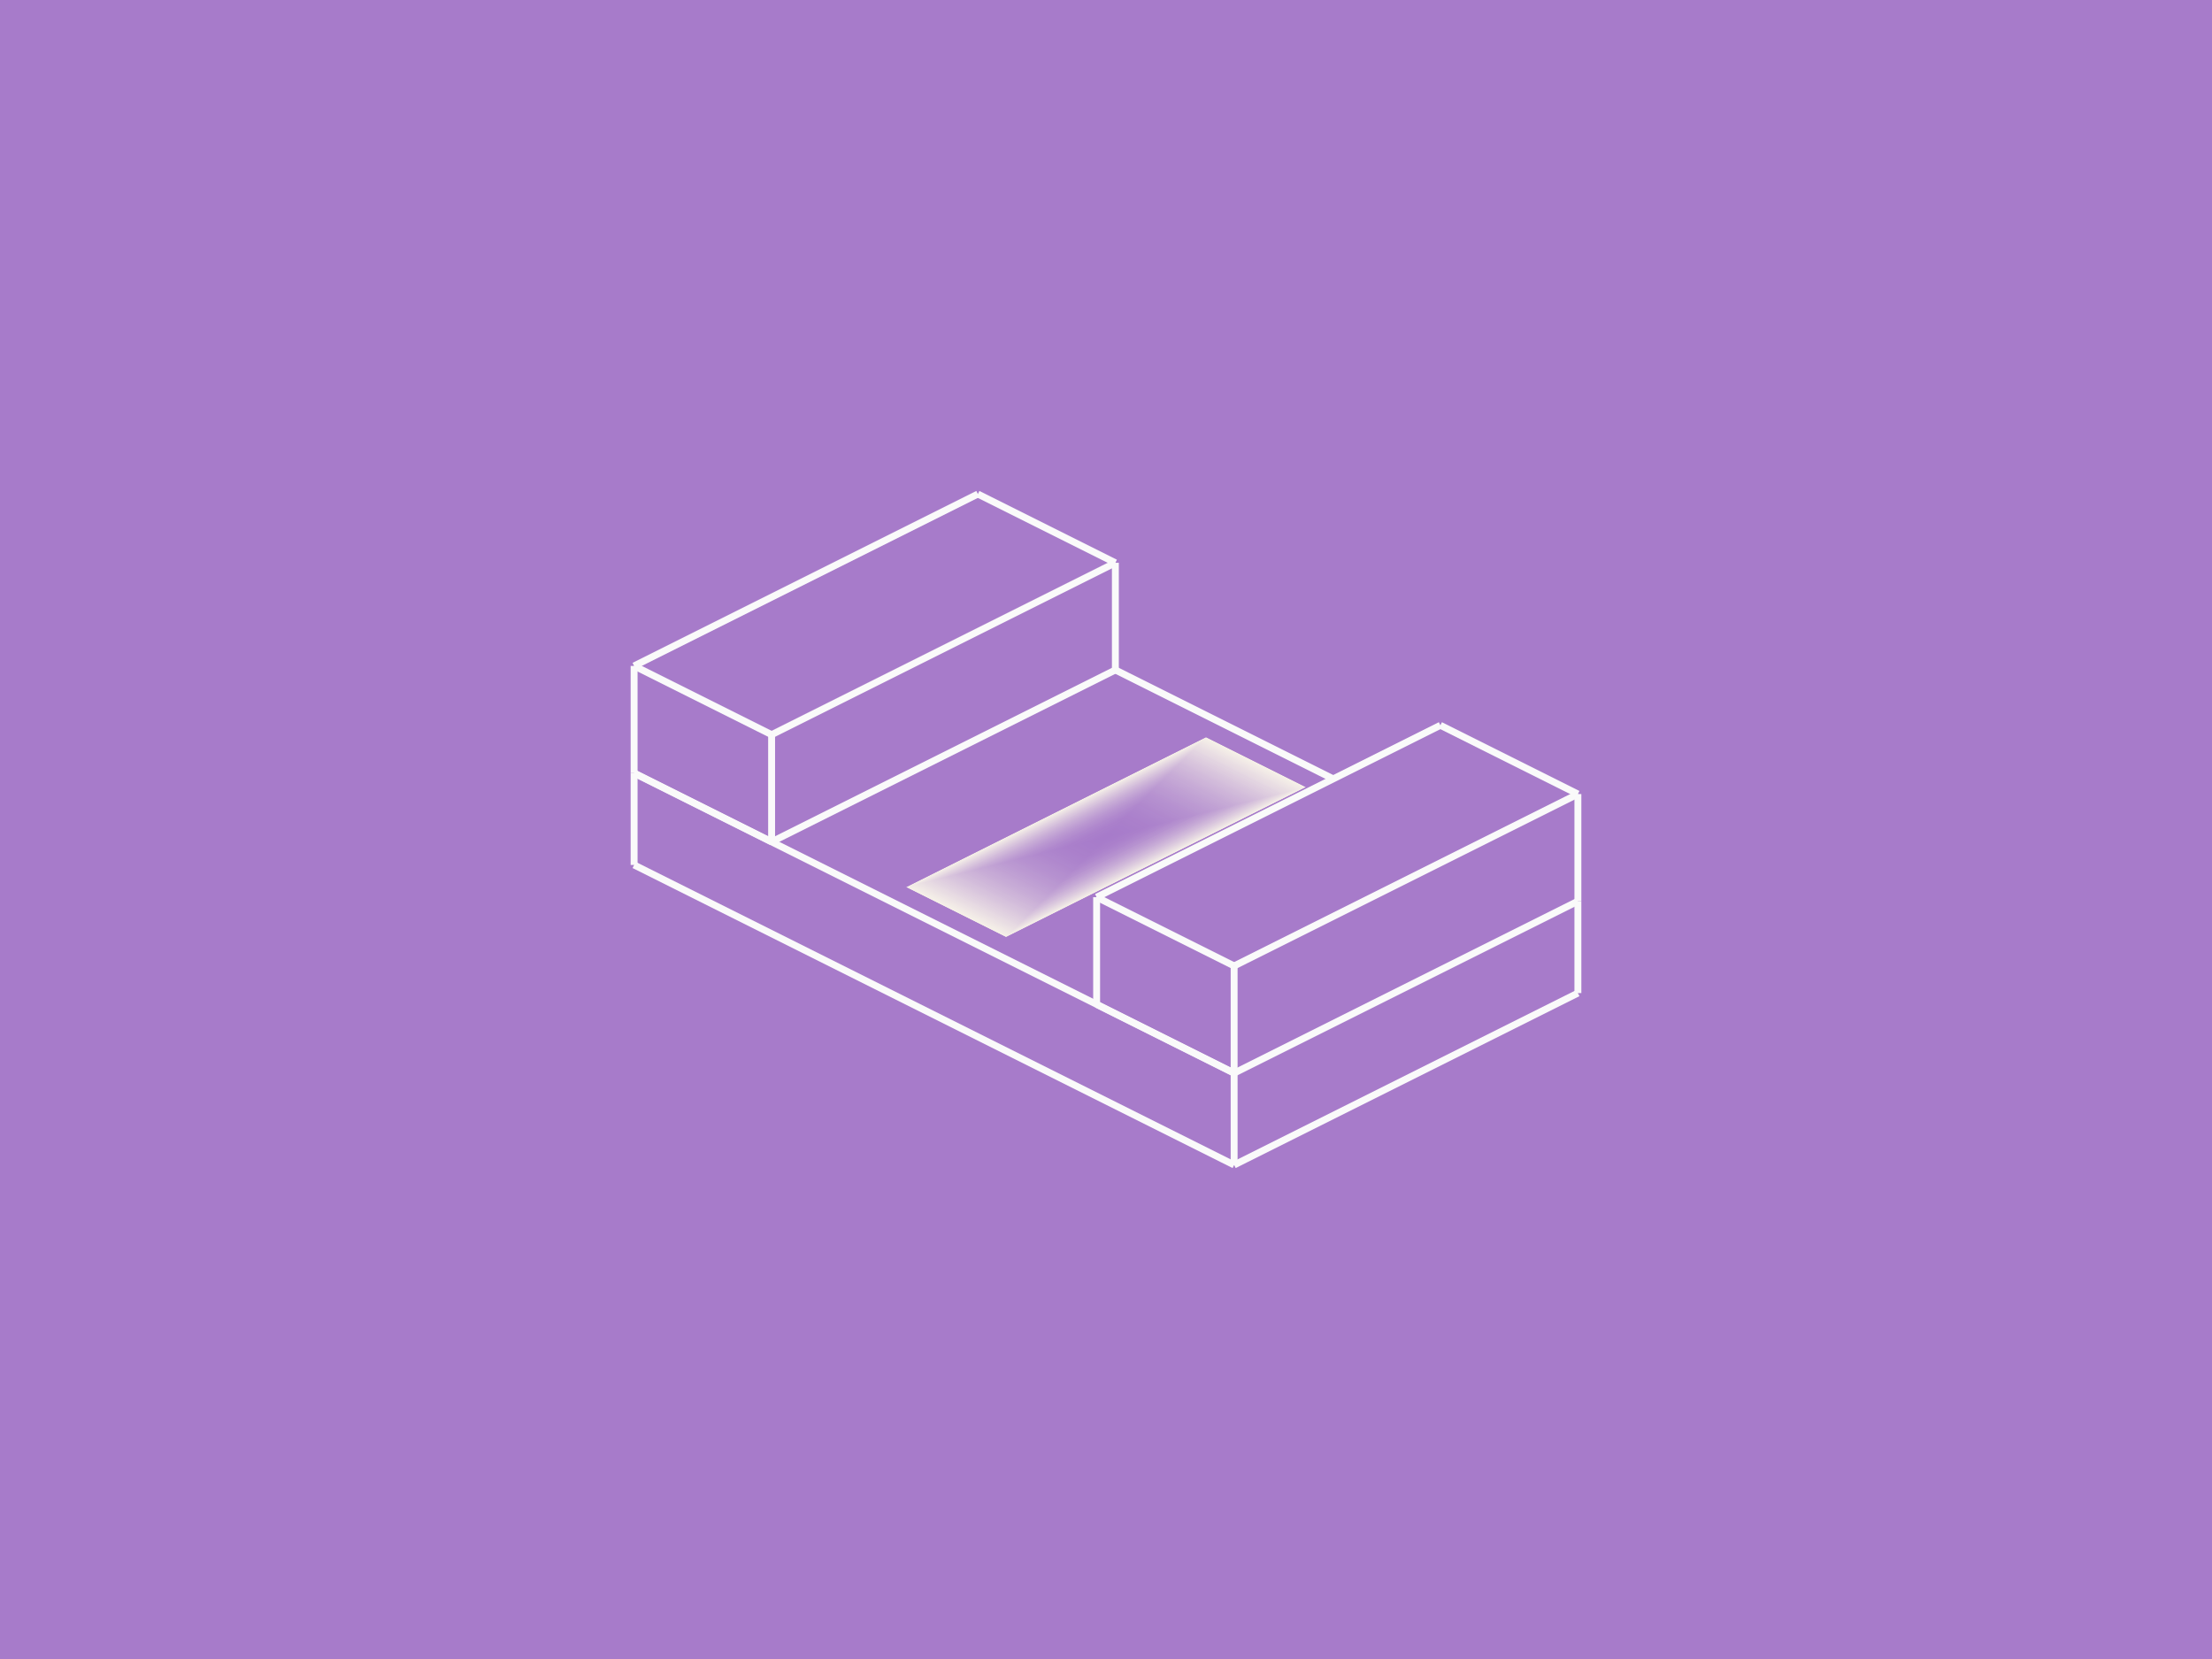
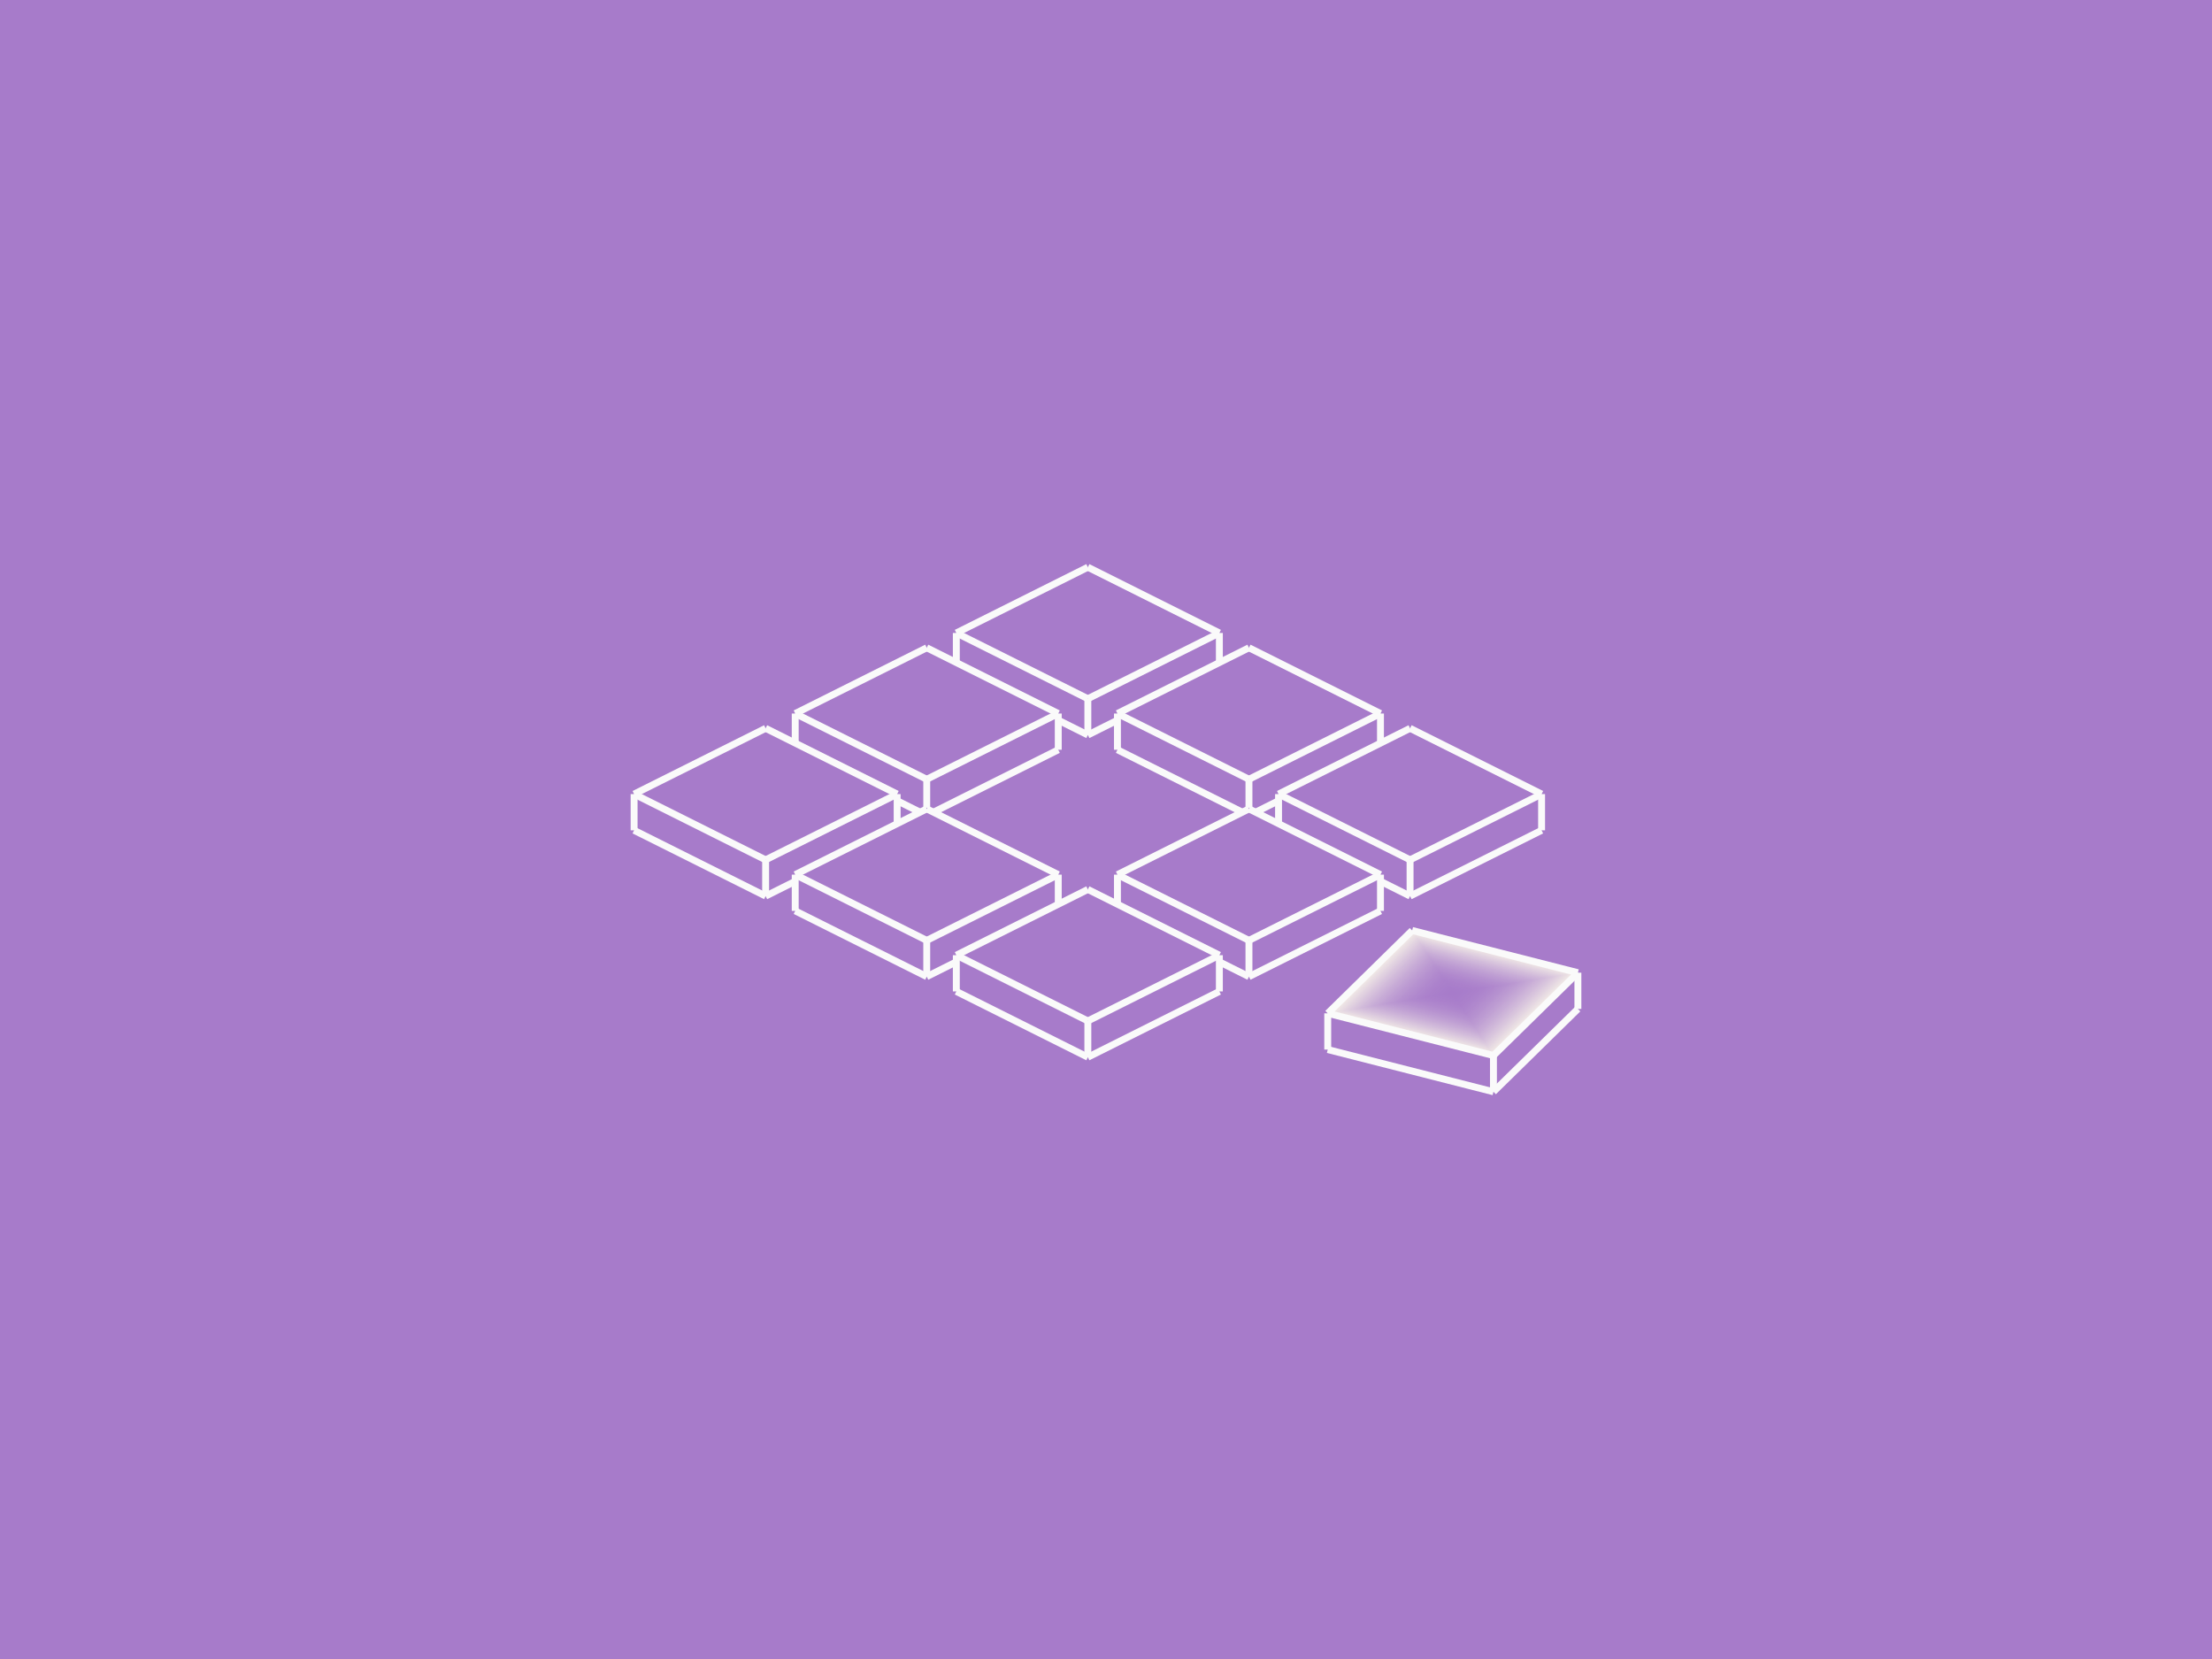
<svg xmlns="http://www.w3.org/2000/svg" width="3072" height="2304" viewBox="0 0 512 384">
  <rect width="512" height="384" fill="#A77BCA" />
  <svg x="64" y="0" width="384" height="384" viewBox="0 0 384 384">
    <defs>
      <mask id="iris-0" maskUnits="userSpaceOnUse" x="0" y="0" width="384" height="384" style="mask-type:luminance">
-         <path d="M215.147 170.625L238.295 182.198L168.853 216.919L145.705 205.346Z" fill="white" fill-rule="evenodd" />
-         <path d="M214.906 170.866L237.812 182.319L169.094 216.678L146.188 205.225Z" fill="rgb(250,250,250)" />
-         <path d="M214.665 171.107L237.33 182.439L169.335 216.437L146.67 205.104Z" fill="rgb(244,244,244)" />
-         <path d="M214.424 171.348L236.848 182.56L169.576 216.196L147.152 204.984Z" fill="rgb(239,239,239)" />
-         <path d="M214.183 171.589L236.366 182.68L169.817 215.955L147.634 204.863Z" fill="rgb(234,234,234)" />
-         <path d="M213.942 171.83L235.884 182.801L170.058 215.714L148.116 204.743Z" fill="rgb(229,229,229)" />
-         <path d="M213.701 172.071L235.401 182.922L170.299 215.472L148.599 204.622Z" fill="rgb(224,224,224)" />
-         <path d="M213.46 172.312L234.919 183.042L170.54 215.231L149.081 204.502Z" fill="rgb(219,219,219)" />
-         <path d="M213.218 172.553L234.437 183.163L170.782 214.99L149.563 204.381Z" fill="rgb(214,214,214)" />
-         <path d="M212.977 172.795L233.955 183.283L171.023 214.749L150.045 204.26Z" fill="rgb(209,209,209)" />
-         <path d="M212.736 173.036L233.472 183.404L171.264 214.508L150.528 204.14Z" fill="rgb(205,205,205)" />
-         <path d="M212.495 173.277L232.99 183.524L171.505 214.267L151.01 204.019Z" fill="rgb(200,200,200)" />
-         <path d="M212.254 173.518L232.508 183.645L171.746 214.026L151.492 203.899Z" fill="rgb(195,195,195)" />
-         <path d="M212.013 173.759L232.026 183.765L171.987 213.785L151.974 203.778Z" fill="rgb(191,191,191)" />
-         <path d="M211.772 174L231.543 183.886L172.228 213.544L152.457 203.658Z" fill="rgb(186,186,186)" />
-         <path d="M211.531 174.241L231.061 184.007L172.469 213.302L152.939 203.537Z" fill="rgb(182,182,182)" />
-         <path d="M211.289 174.482L230.579 184.127L172.711 213.061L153.421 203.417Z" fill="rgb(177,177,177)" />
-         <path d="M211.048 174.724L230.097 184.248L172.952 212.82L153.903 203.296Z" fill="rgb(173,173,173)" />
-         <path d="M210.807 174.965L229.614 184.368L173.193 212.579L154.386 203.175Z" fill="rgb(168,168,168)" />
-         <path d="M210.566 175.206L229.132 184.489L173.434 212.338L154.868 203.055Z" fill="rgb(164,164,164)" />
-         <path d="M210.325 175.447L228.65 184.609L173.675 212.097L155.35 202.934Z" fill="rgb(160,160,160)" />
-         <path d="M210.084 175.688L228.168 184.73L173.916 211.856L155.832 202.814Z" fill="rgb(156,156,156)" />
-         <path d="M209.843 175.929L227.685 184.85L174.157 211.615L156.315 202.693Z" fill="rgb(152,152,152)" />
-         <path d="M209.602 176.17L227.203 184.971L174.398 211.373L156.797 202.573Z" fill="rgb(147,147,147)" />
-         <path d="M209.361 176.411L226.721 185.092L174.639 211.132L157.279 202.452Z" fill="rgb(143,143,143)" />
-         <path d="M209.119 176.652L226.239 185.212L174.881 210.891L157.761 202.332Z" fill="rgb(139,139,139)" />
-         <path d="M208.878 176.894L225.757 185.333L175.122 210.65L158.243 202.211Z" fill="rgb(136,136,136)" />
-         <path d="M208.637 177.135L225.274 185.453L175.363 210.409L158.726 202.09Z" fill="rgb(132,132,132)" />
-         <path d="M208.396 177.376L224.792 185.574L175.604 210.168L159.208 201.97Z" fill="rgb(128,128,128)" />
-         <path d="M208.155 177.617L224.31 185.694L175.845 209.927L159.69 201.849Z" fill="rgb(124,124,124)" />
-         <path d="M207.914 177.858L223.828 185.815L176.086 209.686L160.172 201.729Z" fill="rgb(121,121,121)" />
-         <path d="M207.673 178.099L223.345 185.936L176.327 209.445L160.655 201.608Z" fill="rgb(117,117,117)" />
-         <path d="M207.432 178.34L222.863 186.056L176.568 209.203L161.137 201.488Z" fill="rgb(113,113,113)" />
-         <path d="M207.19 178.581L222.381 186.177L176.81 208.962L161.619 201.367Z" fill="rgb(110,110,110)" />
-         <path d="M206.949 178.823L221.899 186.297L177.051 208.721L162.101 201.247Z" fill="rgb(106,106,106)" />
-         <path d="M206.708 179.064L221.416 186.418L177.292 208.48L162.584 201.126Z" fill="rgb(103,103,103)" />
-         <path d="M206.467 179.305L220.934 186.538L177.533 208.239L163.066 201.005Z" fill="rgb(100,100,100)" />
-         <path d="M206.226 179.546L220.452 186.659L177.774 207.998L163.548 200.885Z" fill="rgb(96,96,96)" />
-         <path d="M205.985 179.787L219.97 186.779L178.015 207.757L164.03 200.764Z" fill="rgb(93,93,93)" />
-         <path d="M205.744 180.028L219.487 186.9L178.256 207.516L164.513 200.644Z" fill="rgb(90,90,90)" />
-         <path d="M205.503 180.269L219.005 187.021L178.497 207.274L164.995 200.523Z" fill="rgb(87,87,87)" />
-         <path d="M205.261 180.51L218.523 187.141L178.739 207.033L165.477 200.403Z" fill="rgb(84,84,84)" />
-         <path d="M205.02 180.751L218.041 187.262L178.98 206.792L165.959 200.282Z" fill="rgb(81,81,81)" />
-         <path d="M204.779 180.993L217.559 187.382L179.221 206.551L166.441 200.161Z" fill="rgb(78,78,78)" />
-         <path d="M204.538 181.234L217.076 187.503L179.462 206.31L166.924 200.041Z" fill="rgb(75,75,75)" />
-         <path d="M204.297 181.475L216.594 187.623L179.703 206.069L167.406 199.92Z" fill="rgb(72,72,72)" />
-         <path d="M204.056 181.716L216.112 187.744L179.944 205.828L167.888 199.8Z" fill="rgb(69,69,69)" />
-         <path d="M203.815 181.957L215.63 187.864L180.185 205.587L168.37 199.679Z" fill="rgb(66,66,66)" />
-         <path d="M203.574 182.198L215.147 187.985L180.426 205.346L168.853 199.559Z" fill="rgb(64,64,64)" />
-         <path d="M203.333 182.439L214.665 188.106L180.667 205.104L169.335 199.438Z" fill="rgb(61,61,61)" />
-         <path d="M203.091 182.68L214.183 188.226L180.909 204.863L169.817 199.318Z" fill="rgb(59,59,59)" />
-         <path d="M202.85 182.922L213.701 188.347L181.15 204.622L170.299 199.197Z" fill="rgb(56,56,56)" />
-         <path d="M202.609 183.163L213.218 188.467L181.391 204.381L170.782 199.076Z" fill="rgb(54,54,54)" />
-         <path d="M202.368 183.404L212.736 188.588L181.632 204.14L171.264 198.956Z" fill="rgb(51,51,51)" />
-         <path d="M202.127 183.645L212.254 188.708L181.873 203.899L171.746 198.835Z" fill="rgb(49,49,49)" />
-         <path d="M201.886 183.886L211.772 188.829L182.114 203.658L172.228 198.715Z" fill="rgb(47,47,47)" />
-         <path d="M201.645 184.127L211.289 188.949L182.355 203.417L172.711 198.594Z" fill="rgb(44,44,44)" />
-         <path d="M201.404 184.368L210.807 189.07L182.596 203.175L173.193 198.474Z" fill="rgb(42,42,42)" />
-         <path d="M201.162 184.609L210.325 189.191L182.838 202.934L173.675 198.353Z" fill="rgb(40,40,40)" />
-         <path d="M200.921 184.85L209.843 189.311L183.079 202.693L174.157 198.233Z" fill="rgb(38,38,38)" />
-         <path d="M200.68 185.092L209.361 189.432L183.32 202.452L174.639 198.112Z" fill="rgb(36,36,36)" />
-         <path d="M200.439 185.333L208.878 189.552L183.561 202.211L175.122 197.991Z" fill="rgb(34,34,34)" />
-         <path d="M200.198 185.574L208.396 189.673L183.802 201.97L175.604 197.871Z" fill="rgb(32,32,32)" />
-         <path d="M199.957 185.815L207.914 189.793L184.043 201.729L176.086 197.75Z" fill="rgb(30,30,30)" />
-         <path d="M199.716 186.056L207.432 189.914L184.284 201.488L176.568 197.63Z" fill="rgb(28,28,28)" />
-         <path d="M199.475 186.297L206.949 190.035L184.525 201.247L177.051 197.509Z" fill="rgb(27,27,27)" />
-         <path d="M199.234 186.538L206.467 190.155L184.766 201.005L177.533 197.389Z" fill="rgb(25,25,25)" />
-         <path d="M198.992 186.779L205.985 190.276L185.008 200.764L178.015 197.268Z" fill="rgb(23,23,23)" />
-         <path d="M198.751 187.021L205.503 190.396L185.249 200.523L178.497 197.148Z" fill="rgb(22,22,22)" />
-         <path d="M198.51 187.262L205.02 190.517L185.49 200.282L178.98 197.027Z" fill="rgb(20,20,20)" />
-         <path d="M198.269 187.503L204.538 190.637L185.731 200.041L179.462 196.906Z" fill="rgb(19,19,19)" />
-         <path d="M198.028 187.744L204.056 190.758L185.972 199.8L179.944 196.786Z" fill="rgb(17,17,17)" />
-         <path d="M197.787 187.985L203.574 190.878L186.213 199.559L180.426 196.665Z" fill="rgb(16,16,16)" />
-         <path d="M197.546 188.226L203.091 190.999L186.454 199.318L180.909 196.545Z" fill="rgb(15,15,15)" />
-         <path d="M197.305 188.467L202.609 191.12L186.695 199.076L181.391 196.424Z" fill="rgb(13,13,13)" />
-         <path d="M197.063 188.708L202.127 191.24L186.937 198.835L181.873 196.304Z" fill="rgb(12,12,12)" />
-         <path d="M196.822 188.949L201.645 191.361L187.178 198.594L182.355 196.183Z" fill="rgb(11,11,11)" />
-         <path d="M196.581 189.191L201.162 191.481L187.419 198.353L182.838 196.062Z" fill="rgb(10,10,10)" />
-         <path d="M196.34 189.432L200.68 191.602L187.66 198.112L183.32 195.942Z" fill="rgb(9,9,9)" />
-         <path d="M196.099 189.673L200.198 191.722L187.901 197.871L183.802 195.821Z" fill="rgb(8,8,8)" />
-         <path d="M195.858 189.914L199.716 191.843L188.142 197.63L184.284 195.701Z" fill="rgb(7,7,7)" />
-         <path d="M195.617 190.155L199.234 191.963L188.383 197.389L184.766 195.58Z" fill="rgb(6,6,6)" />
-         <path d="M195.376 190.396L198.751 192.084L188.624 197.148L185.249 195.46Z" fill="rgb(5,5,5)" />
-         <path d="M195.135 190.637L198.269 192.205L188.865 196.906L185.731 195.339Z" fill="rgb(5,5,5)" />
-         <path d="M194.893 190.878L197.787 192.325L189.107 196.665L186.213 195.219Z" fill="rgb(4,4,4)" />
-         <path d="M194.652 191.12L197.305 192.446L189.348 196.424L186.695 195.098Z" fill="rgb(3,3,3)" />
-         <path d="M194.411 191.361L196.822 192.566L189.589 196.183L187.178 194.977Z" fill="rgb(3,3,3)" />
-         <path d="M194.17 191.602L196.34 192.687L189.83 195.942L187.66 194.857Z" fill="rgb(2,2,2)" />
-         <path d="M193.929 191.843L195.858 192.807L190.071 195.701L188.142 194.736Z" fill="rgb(2,2,2)" />
-         <path d="M193.688 192.084L195.376 192.928L190.312 195.46L188.624 194.616Z" fill="rgb(1,1,1)" />
-         <path d="M193.447 192.325L194.893 193.048L190.553 195.219L189.107 194.495Z" fill="rgb(1,1,1)" />
-         <path d="M193.206 192.566L194.411 193.169L190.794 194.977L189.589 194.375Z" fill="rgb(1,1,1)" />
-         <path d="M192.964 192.807L193.929 193.29L191.036 194.736L190.071 194.254Z" fill="rgb(0,0,0)" />
-         <path d="M192.723 193.048L193.447 193.41L191.277 194.495L190.553 194.134Z" fill="rgb(0,0,0)" />
-         <path d="M192.482 193.29L192.964 193.531L191.518 194.254L191.036 194.013Z" fill="rgb(0,0,0)" />
-         <path d="M192.241 193.531L192.482 193.651L191.759 194.013L191.518 193.892Z" fill="rgb(0,0,0)" />
-         <path d="M192 193.772L192 193.772L192 193.772L192 193.772Z" fill="rgb(0,0,0)" />
+         <path d="M262.867 215.369L243.323 234.549L281.682 244.321L301.227 225.142Z" fill="white" fill-rule="evenodd" />
+         <path d="M262.965 215.52L243.624 234.5L281.584 244.171L300.925 225.191Z" fill="rgb(250,250,250)" />
+         <path d="M263.063 215.671L243.926 234.451L281.486 244.02L300.623 225.24Z" fill="rgb(244,244,244)" />
+         <path d="M263.161 215.822L244.227 234.402L281.388 243.869L300.322 225.289Z" fill="rgb(239,239,239)" />
+         <path d="M263.259 215.973L244.529 234.353L281.29 243.718L300.02 225.338Z" fill="rgb(234,234,234)" />
+         <path d="M263.357 216.123L244.83 234.304L281.192 243.568L299.719 225.387Z" fill="rgb(229,229,229)" />
+         <path d="M263.455 216.274L245.132 234.255L281.094 243.417L299.417 225.436Z" fill="rgb(224,224,224)" />
+         <path d="M263.553 216.425L245.434 234.206L280.996 243.266L299.115 225.485Z" fill="rgb(219,219,219)" />
+         <path d="M263.651 216.576L245.735 234.157L280.898 243.115L298.814 225.534Z" fill="rgb(214,214,214)" />
+         <path d="M263.749 216.727L246.037 234.108L280.8 242.964L298.512 225.583Z" fill="rgb(209,209,209)" />
+         <path d="M263.847 216.877L246.338 234.059L280.702 242.814L298.211 225.632Z" fill="rgb(205,205,205)" />
+         <path d="M263.945 217.028L246.64 234.01L280.604 242.663L297.909 225.681Z" fill="rgb(200,200,200)" />
+         <path d="M264.043 217.179L246.942 233.961L280.506 242.512L297.608 225.73Z" fill="rgb(195,195,195)" />
+         <path d="M264.141 217.33L247.243 233.912L280.408 242.361L297.306 225.779Z" fill="rgb(191,191,191)" />
+         <path d="M264.239 217.481L247.545 233.863L280.31 242.21L297.004 225.828Z" fill="rgb(186,186,186)" />
+         <path d="M264.337 217.631L247.846 233.814L280.212 242.06L296.703 225.877Z" fill="rgb(182,182,182)" />
+         <path d="M264.435 217.782L248.148 233.765L280.114 241.909L296.401 225.926Z" fill="rgb(177,177,177)" />
+         <path d="M264.533 217.933L248.449 233.716L280.016 241.758L296.1 225.975Z" fill="rgb(173,173,173)" />
+         <path d="M264.631 218.084L248.751 233.667L279.918 241.607L295.798 226.024Z" fill="rgb(168,168,168)" />
+         <path d="M264.729 218.235L249.053 233.618L279.82 241.456L295.496 226.073Z" fill="rgb(164,164,164)" />
+         <path d="M264.827 218.385L249.354 233.569L279.722 241.306L295.195 226.122Z" fill="rgb(160,160,160)" />
+         <path d="M264.925 218.536L249.656 233.52L279.624 241.155L294.893 226.171Z" fill="rgb(156,156,156)" />
+         <path d="M265.023 218.687L249.957 233.471L279.526 241.004L294.592 226.22Z" fill="rgb(152,152,152)" />
+         <path d="M265.121 218.838L250.259 233.422L279.428 240.853L294.29 226.269Z" fill="rgb(147,147,147)" />
+         <path d="M265.219 218.988L250.561 233.373L279.33 240.702L293.989 226.318Z" fill="rgb(143,143,143)" />
+         <path d="M265.317 219.139L250.862 233.324L279.232 240.552L293.687 226.367Z" fill="rgb(139,139,139)" />
+         <path d="M265.415 219.29L251.164 233.275L279.134 240.401L293.385 226.416Z" fill="rgb(136,136,136)" />
+         <path d="M265.513 219.441L251.465 233.226L279.036 240.25L293.084 226.465Z" fill="rgb(132,132,132)" />
+         <path d="M265.611 219.592L251.767 233.177L278.938 240.099L292.782 226.514Z" fill="rgb(128,128,128)" />
+         <path d="M265.709 219.742L252.068 233.128L278.84 239.949L292.481 226.563Z" fill="rgb(124,124,124)" />
+         <path d="M265.807 219.893L252.37 233.079L278.742 239.798L292.179 226.612Z" fill="rgb(121,121,121)" />
+         <path d="M265.905 220.044L252.672 233.03L278.644 239.647L291.877 226.661Z" fill="rgb(117,117,117)" />
+         <path d="M266.003 220.195L252.973 232.981L278.546 239.496L291.576 226.71Z" fill="rgb(113,113,113)" />
+         <path d="M266.101 220.346L253.275 232.932L278.448 239.345L291.274 226.759Z" fill="rgb(110,110,110)" />
+         <path d="M266.199 220.496L253.576 232.883L278.35 239.195L290.973 226.808Z" fill="rgb(106,106,106)" />
+         <path d="M266.297 220.647L253.878 232.834L278.252 239.044L290.671 226.857Z" fill="rgb(103,103,103)" />
+         <path d="M266.395 220.798L254.18 232.785L278.154 238.893L290.37 226.906Z" fill="rgb(100,100,100)" />
+         <path d="M266.493 220.949L254.481 232.736L278.056 238.742L290.068 226.955Z" fill="rgb(96,96,96)" />
+         <path d="M266.591 221.1L254.783 232.687L277.958 238.591L289.766 227.004Z" fill="rgb(93,93,93)" />
+         <path d="M266.689 221.25L255.084 232.638L277.86 238.441L289.465 227.053Z" fill="rgb(90,90,90)" />
+         <path d="M266.787 221.401L255.386 232.589L277.762 238.29L289.163 227.102Z" fill="rgb(87,87,87)" />
+         <path d="M266.885 221.552L255.687 232.54L277.664 238.139L288.862 227.151Z" fill="rgb(84,84,84)" />
+         <path d="M266.983 221.703L255.989 232.491L277.566 237.988L288.56 227.2Z" fill="rgb(81,81,81)" />
+         <path d="M267.081 221.854L256.291 232.442L277.468 237.837L288.258 227.249Z" fill="rgb(78,78,78)" />
+         <path d="M267.179 222.004L256.592 232.393L277.37 237.687L287.957 227.298Z" fill="rgb(75,75,75)" />
+         <path d="M267.277 222.155L256.894 232.344L277.272 237.536L287.655 227.347Z" fill="rgb(72,72,72)" />
+         <path d="M267.375 222.306L257.195 232.295L277.174 237.385L287.354 227.396Z" fill="rgb(69,69,69)" />
+         <path d="M267.473 222.457L257.497 232.246L277.076 237.234L287.052 227.445Z" fill="rgb(66,66,66)" />
+         <path d="M267.571 222.607L257.799 232.197L276.978 237.083L286.751 227.494Z" fill="rgb(64,64,64)" />
+         <path d="M267.669 222.758L258.1 232.148L276.88 236.933L286.449 227.543Z" fill="rgb(61,61,61)" />
+         <path d="M267.767 222.909L258.402 232.099L276.782 236.782L286.147 227.592Z" fill="rgb(59,59,59)" />
+         <path d="M267.865 223.06L258.703 232.05L276.684 236.631L285.846 227.641Z" fill="rgb(56,56,56)" />
+         <path d="M267.963 223.211L259.005 232.001L276.586 236.48L285.544 227.69Z" fill="rgb(54,54,54)" />
+         <path d="M268.061 223.361L259.306 231.952L276.488 236.33L285.243 227.739Z" fill="rgb(51,51,51)" />
+         <path d="M268.159 223.512L259.608 231.903L276.39 236.179L284.941 227.788Z" fill="rgb(49,49,49)" />
+         <path d="M268.257 223.663L259.91 231.854L276.292 236.028L284.639 227.837Z" fill="rgb(47,47,47)" />
+         <path d="M268.355 223.814L260.211 231.805L276.194 235.877L284.338 227.886Z" fill="rgb(44,44,44)" />
+         <path d="M268.453 223.965L260.513 231.756L276.096 235.726L284.036 227.935Z" fill="rgb(42,42,42)" />
+         <path d="M268.551 224.115L260.814 231.707L275.998 235.576L283.735 227.984Z" fill="rgb(40,40,40)" />
+         <path d="M268.649 224.266L261.116 231.658L275.9 235.425L283.433 228.033Z" fill="rgb(38,38,38)" />
+         <path d="M268.747 224.417L261.418 231.609L275.802 235.274L283.132 228.082Z" fill="rgb(36,36,36)" />
+         <path d="M268.845 224.568L261.719 231.56L275.704 235.123L282.83 228.131Z" fill="rgb(34,34,34)" />
+         <path d="M268.943 224.719L262.021 231.511L275.606 234.972L282.528 228.18Z" fill="rgb(32,32,32)" />
+         <path d="M269.041 224.869L262.322 231.462L275.508 234.822L282.227 228.229Z" fill="rgb(30,30,30)" />
+         <path d="M269.139 225.02L262.624 231.413L275.41 234.671L281.925 228.278Z" fill="rgb(28,28,28)" />
+         <path d="M269.237 225.171L262.925 231.364L275.312 234.52L281.624 228.327Z" fill="rgb(27,27,27)" />
+         <path d="M269.335 225.322L263.227 231.315L275.214 234.369L281.322 228.376Z" fill="rgb(25,25,25)" />
+         <path d="M269.433 225.473L263.529 231.266L275.116 234.218L281.02 228.425Z" fill="rgb(23,23,23)" />
+         <path d="M269.531 225.623L263.83 231.217L275.018 234.068L280.719 228.474Z" fill="rgb(22,22,22)" />
+         <path d="M269.629 225.774L264.132 231.168L274.92 233.917L280.417 228.523Z" fill="rgb(20,20,20)" />
+         <path d="M269.727 225.925L264.433 231.119L274.822 233.766L280.116 228.572Z" fill="rgb(19,19,19)" />
+         <path d="M269.825 226.076L264.735 231.07L274.724 233.615L279.814 228.621Z" fill="rgb(17,17,17)" />
+         <path d="M269.923 226.226L265.037 231.021L274.626 233.464L279.513 228.67Z" fill="rgb(16,16,16)" />
+         <path d="M270.021 226.377L265.338 230.972L274.528 233.314L279.211 228.719Z" fill="rgb(15,15,15)" />
+         <path d="M270.119 226.528L265.64 230.923L274.43 233.163L278.909 228.768Z" fill="rgb(13,13,13)" />
+         <path d="M270.217 226.679L265.941 230.874L274.332 233.012L278.608 228.817Z" fill="rgb(12,12,12)" />
+         <path d="M270.315 226.83L266.243 230.825L274.234 232.861L278.306 228.866Z" fill="rgb(11,11,11)" />
+         <path d="M270.413 226.98L266.544 230.776L274.136 232.711L278.005 228.915Z" fill="rgb(10,10,10)" />
+         <path d="M270.511 227.131L266.846 230.727L274.038 232.56L277.703 228.964Z" fill="rgb(9,9,9)" />
+         <path d="M270.609 227.282L267.148 230.678L273.94 232.409L277.401 229.013Z" fill="rgb(8,8,8)" />
+         <path d="M270.707 227.433L267.449 230.629L273.842 232.258L277.1 229.062Z" fill="rgb(7,7,7)" />
+         <path d="M270.805 227.584L267.751 230.58L273.744 232.107L276.798 229.111Z" fill="rgb(6,6,6)" />
+         <path d="M270.903 227.734L268.052 230.531L273.646 231.957L276.497 229.16Z" fill="rgb(5,5,5)" />
+         <path d="M271.001 227.885L268.354 230.482L273.548 231.806L276.195 229.209Z" fill="rgb(5,5,5)" />
+         <path d="M271.099 228.036L268.656 230.433L273.45 231.655L275.894 229.258Z" fill="rgb(4,4,4)" />
+         <path d="M271.197 228.187L268.957 230.384L273.352 231.504L275.592 229.307Z" fill="rgb(3,3,3)" />
+         <path d="M271.295 228.338L269.259 230.335L273.254 231.353L275.29 229.356Z" fill="rgb(3,3,3)" />
+         <path d="M271.393 228.488L269.56 230.286L273.156 231.203L274.989 229.405Z" fill="rgb(2,2,2)" />
+         <path d="M271.491 228.639L269.862 230.237L273.058 231.052L274.687 229.454Z" fill="rgb(2,2,2)" />
+         <path d="M271.589 228.79L270.163 230.188L272.96 230.901L274.386 229.503Z" fill="rgb(1,1,1)" />
+         <path d="M271.687 228.941L270.465 230.139L272.862 230.75L274.084 229.552Z" fill="rgb(1,1,1)" />
+         <path d="M271.785 229.092L270.767 230.09L272.764 230.599L273.782 229.6Z" fill="rgb(1,1,1)" />
+         <path d="M271.883 229.242L271.068 230.041L272.666 230.449L273.481 229.649Z" fill="rgb(0,0,0)" />
+         <path d="M271.981 229.393L271.37 229.992L272.568 230.298L273.179 229.698Z" fill="rgb(0,0,0)" />
+         <path d="M272.079 229.544L271.671 229.943L272.47 230.147L272.878 229.747Z" fill="rgb(0,0,0)" />
+         <path d="M272.177 229.695L271.973 229.894L272.373 229.996L272.576 229.796Z" fill="rgb(0,0,0)" />
+         <path d="M272.275 229.845L272.275 229.845L272.275 229.845L272.275 229.845Z" fill="rgb(0,0,0)" />
      </mask>
    </defs>
-     <path d="M215.147 170.625L238.295 182.198L168.853 216.919L145.705 205.346Z" fill="#F6F1E8" fill-rule="evenodd" mask="url(#iris-0)" />
+     <path d="M262.867 215.369L243.323 234.549L281.682 244.321L301.227 225.142Z" fill="#F6F1E8" fill-rule="evenodd" mask="url(#iris-0)" />
    <g fill="none" stroke="#FAFAFA" stroke-linejoin="miter" stroke-linecap="butt">
      <g opacity="0.35" />
      <g>
-         <path d="M301.227 229.863L221.658 269.647" stroke-width="1.6" />
-         <path d="M221.658 269.647L82.773 200.205" stroke-width="1.6" />
-         <path d="M193.98 154.977L244.386 180.18" stroke-width="1.6" />
-         <path d="M301.227 208.601L301.227 229.863" stroke-width="1.6" />
-         <path d="M301.227 208.601L221.658 248.385" stroke-width="1.6" />
-         <path d="M221.658 248.385L221.658 269.647" stroke-width="1.6" />
-         <path d="M221.658 248.385L82.773 178.943" stroke-width="1.6" />
-         <path d="M82.773 178.943L82.773 200.205" stroke-width="1.6" />
-         <path d="M194.17 155.072L114.601 194.857" stroke-width="1.6" />
-         <path d="M114.601 194.857L82.773 178.943" stroke-width="1.6" />
-         <path d="M162.342 114.353L194.17 130.267" stroke-width="1.6" />
-         <path d="M194.17 130.267L194.17 155.072" stroke-width="1.6" />
-         <path d="M194.17 130.267L114.601 170.051" stroke-width="1.6" />
-         <path d="M114.601 170.051L114.601 194.857" stroke-width="1.6" />
-         <path d="M114.601 170.051L82.773 154.137" stroke-width="1.6" />
-         <path d="M82.773 154.137L82.773 178.943" stroke-width="1.6" />
-         <path d="M82.773 154.137L162.342 114.353" stroke-width="1.6" />
-         <path d="M221.658 248.385L189.83 232.471" stroke-width="1.6" />
-         <path d="M269.399 167.881L301.227 183.795" stroke-width="1.6" />
-         <path d="M301.227 183.795L301.227 208.601" stroke-width="1.6" />
-         <path d="M301.227 183.795L221.658 223.579" stroke-width="1.6" />
-         <path d="M221.658 223.579L221.658 248.385" stroke-width="1.6" />
-         <path d="M221.658 223.579L189.83 207.665" stroke-width="1.6" />
-         <path d="M189.83 207.665L189.83 232.471" stroke-width="1.6" />
-         <path d="M189.83 207.665L269.399 167.881" stroke-width="1.6" />
+         <path d="M194.741 166.649L187.798 170.12" stroke-width="1.6" />
+         <path d="M187.798 170.12L180.855 166.649" stroke-width="1.6" />
+         <path d="M187.798 131.29L218.24 146.511" stroke-width="1.6" />
+         <path d="M218.24 146.511L218.24 153.102" stroke-width="1.6" />
+         <path d="M218.24 146.511L187.798 161.732" stroke-width="1.6" />
+         <path d="M187.798 161.732L187.798 170.12" stroke-width="1.6" />
+         <path d="M187.798 161.732L157.356 146.511" stroke-width="1.6" />
+         <path d="M157.356 146.511L157.356 153.102" stroke-width="1.6" />
+         <path d="M157.356 146.511L187.798 131.29" stroke-width="1.6" />
+         <path d="M180.949 173.545L152.109 187.965" stroke-width="1.6" />
+         <path d="M148.905 187.965L143.564 185.295" stroke-width="1.6" />
+         <path d="M150.507 149.935L180.949 165.156" stroke-width="1.6" />
+         <path d="M180.949 165.156L180.949 173.545" stroke-width="1.6" />
+         <path d="M180.949 165.156L150.507 180.377" stroke-width="1.6" />
+         <path d="M150.507 180.377L150.507 186.969" stroke-width="1.6" />
+         <path d="M150.507 180.377L120.065 165.156" stroke-width="1.6" />
+         <path d="M120.065 165.156L120.065 171.748" stroke-width="1.6" />
+         <path d="M120.065 165.156L150.507 149.935" stroke-width="1.6" />
+         <path d="M120.158 203.94L113.215 207.412" stroke-width="1.6" />
+         <path d="M113.215 207.412L82.773 192.191" stroke-width="1.6" />
+         <path d="M113.215 168.581L143.657 183.802" stroke-width="1.6" />
+         <path d="M143.657 183.802L143.657 190.393" stroke-width="1.6" />
+         <path d="M143.657 183.802L113.215 199.023" stroke-width="1.6" />
+         <path d="M113.215 199.023L113.215 207.412" stroke-width="1.6" />
+         <path d="M113.215 199.023L82.773 183.802" stroke-width="1.6" />
+         <path d="M82.773 183.802L82.773 192.191" stroke-width="1.6" />
+         <path d="M82.773 183.802L113.215 168.581" stroke-width="1.6" />
+         <path d="M232.032 185.295L226.692 187.965" stroke-width="1.6" />
+         <path d="M223.487 187.965L194.648 173.545" stroke-width="1.6" />
+         <path d="M225.09 149.935L255.531 165.156" stroke-width="1.6" />
+         <path d="M255.531 165.156L255.531 171.748" stroke-width="1.6" />
+         <path d="M255.531 165.156L225.09 180.377" stroke-width="1.6" />
+         <path d="M225.09 180.377L225.09 186.969" stroke-width="1.6" />
+         <path d="M225.09 180.377L194.648 165.156" stroke-width="1.6" />
+         <path d="M194.648 165.156L194.648 173.545" stroke-width="1.6" />
+         <path d="M194.648 165.156L225.09 149.935" stroke-width="1.6" />
+         <path d="M157.45 222.586L150.507 226.058" stroke-width="1.6" />
+         <path d="M150.507 226.058L120.065 210.837" stroke-width="1.6" />
+         <path d="M150.507 187.227L180.949 202.448" stroke-width="1.6" />
+         <path d="M180.949 202.448L180.949 209.039" stroke-width="1.6" />
+         <path d="M180.949 202.448L150.507 217.669" stroke-width="1.6" />
+         <path d="M150.507 217.669L150.507 226.058" stroke-width="1.6" />
+         <path d="M150.507 217.669L120.065 202.448" stroke-width="1.6" />
+         <path d="M120.065 202.448L120.065 210.837" stroke-width="1.6" />
+         <path d="M120.065 202.448L150.507 187.227" stroke-width="1.6" />
+         <path d="M292.823 192.191L262.381 207.412" stroke-width="1.6" />
+         <path d="M262.381 207.412L255.438 203.94" stroke-width="1.6" />
+         <path d="M262.381 168.581L292.823 183.802" stroke-width="1.6" />
+         <path d="M292.823 183.802L292.823 192.191" stroke-width="1.6" />
+         <path d="M292.823 183.802L262.381 199.023" stroke-width="1.6" />
+         <path d="M262.381 199.023L262.381 207.412" stroke-width="1.6" />
+         <path d="M262.381 199.023L231.939 183.802" stroke-width="1.6" />
+         <path d="M231.939 183.802L231.939 190.393" stroke-width="1.6" />
+         <path d="M231.939 183.802L262.381 168.581" stroke-width="1.6" />
+         <path d="M255.531 210.837L225.09 226.058" stroke-width="1.6" />
+         <path d="M225.09 226.058L218.147 222.586" stroke-width="1.6" />
+         <path d="M225.09 187.227L255.531 202.448" stroke-width="1.6" />
+         <path d="M255.531 202.448L255.531 210.837" stroke-width="1.6" />
+         <path d="M255.531 202.448L225.09 217.669" stroke-width="1.6" />
+         <path d="M225.09 217.669L225.09 226.058" stroke-width="1.6" />
+         <path d="M225.09 217.669L194.648 202.448" stroke-width="1.6" />
+         <path d="M194.648 202.448L194.648 209.039" stroke-width="1.6" />
+         <path d="M194.648 202.448L225.09 187.227" stroke-width="1.6" />
+         <path d="M218.24 229.482L187.798 244.703" stroke-width="1.6" />
+         <path d="M187.798 244.703L157.356 229.482" stroke-width="1.6" />
+         <path d="M187.798 205.872L218.24 221.093" stroke-width="1.6" />
+         <path d="M218.24 221.093L218.24 229.482" stroke-width="1.6" />
+         <path d="M218.24 221.093L187.798 236.314" stroke-width="1.6" />
+         <path d="M187.798 236.314L187.798 244.703" stroke-width="1.6" />
+         <path d="M187.798 236.314L157.356 221.093" stroke-width="1.6" />
+         <path d="M157.356 221.093L157.356 229.482" stroke-width="1.6" />
+         <path d="M157.356 221.093L187.798 205.872" stroke-width="1.6" />
+         <path d="M301.227 233.531L281.682 252.71" stroke-width="1.6" />
+         <path d="M281.682 252.71L243.323 242.938" stroke-width="1.6" />
+         <path d="M262.867 215.369L301.227 225.142" stroke-width="1.6" />
+         <path d="M301.227 225.142L301.227 233.531" stroke-width="1.6" />
+         <path d="M301.227 225.142L281.682 244.321" stroke-width="1.6" />
+         <path d="M281.682 244.321L281.682 252.71" stroke-width="1.6" />
+         <path d="M281.682 244.321L243.323 234.549" stroke-width="1.6" />
+         <path d="M243.323 234.549L243.323 242.938" stroke-width="1.6" />
+         <path d="M243.323 234.549L262.867 215.369" stroke-width="1.6" />
      </g>
      <g />
    </g>
  </svg>
</svg>
